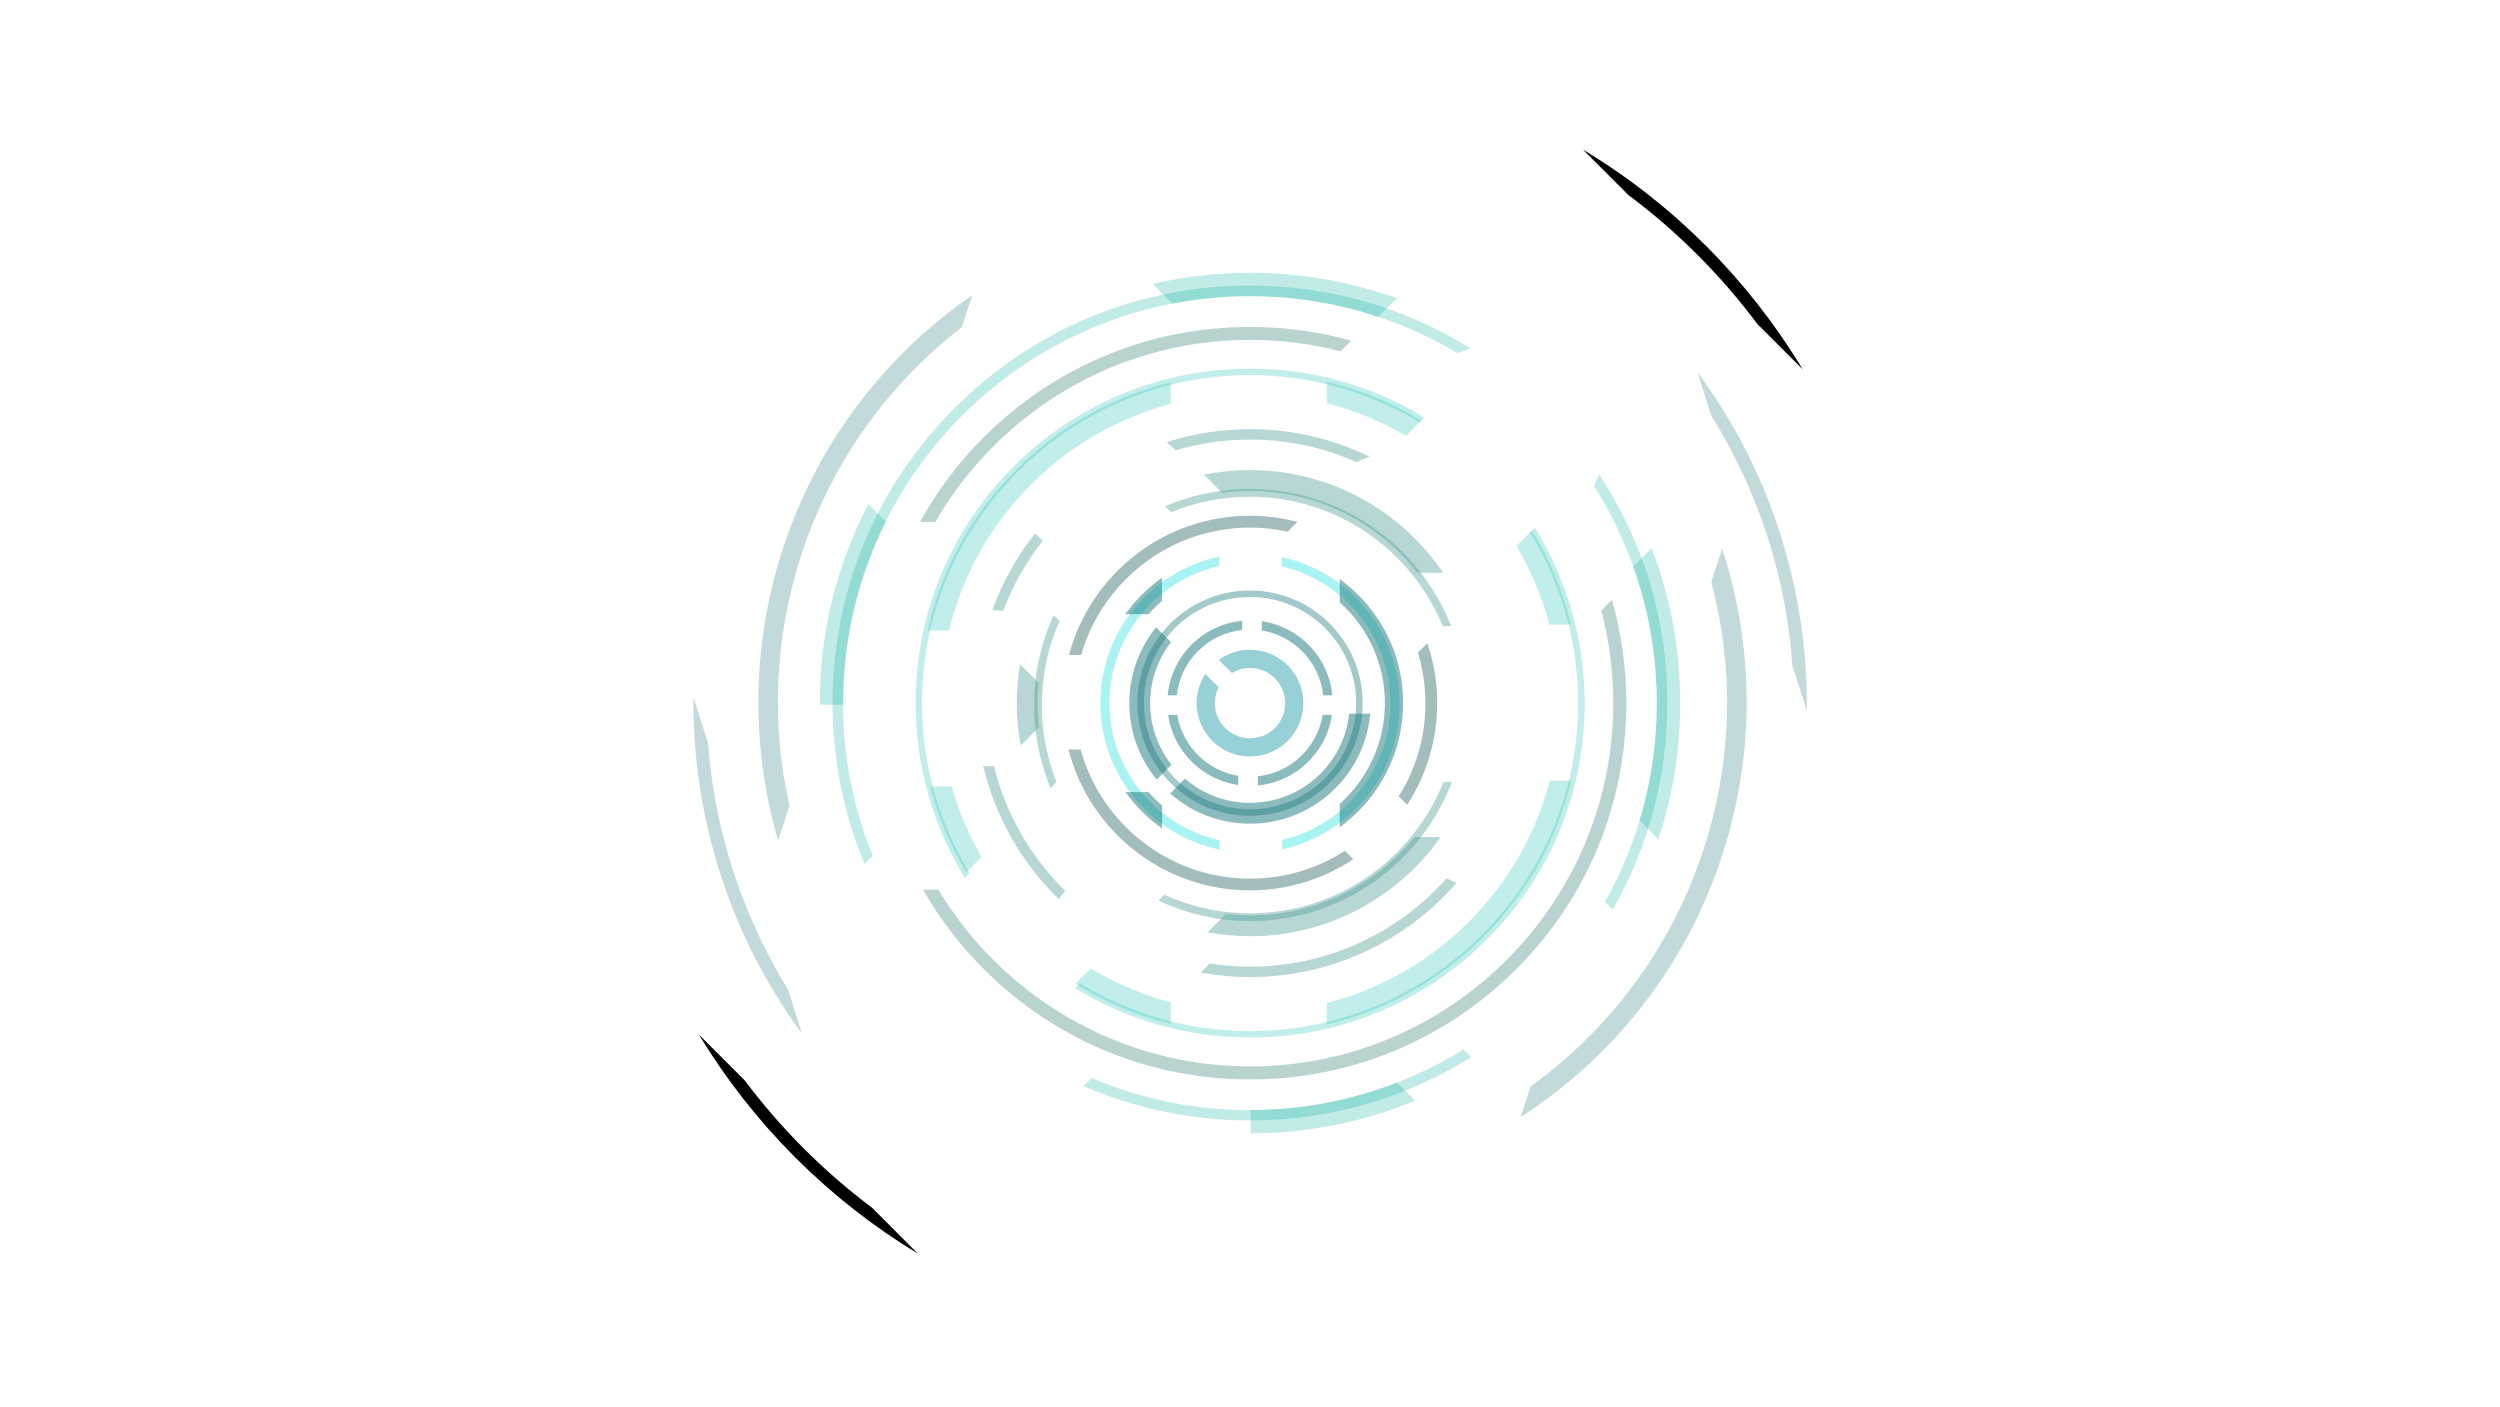
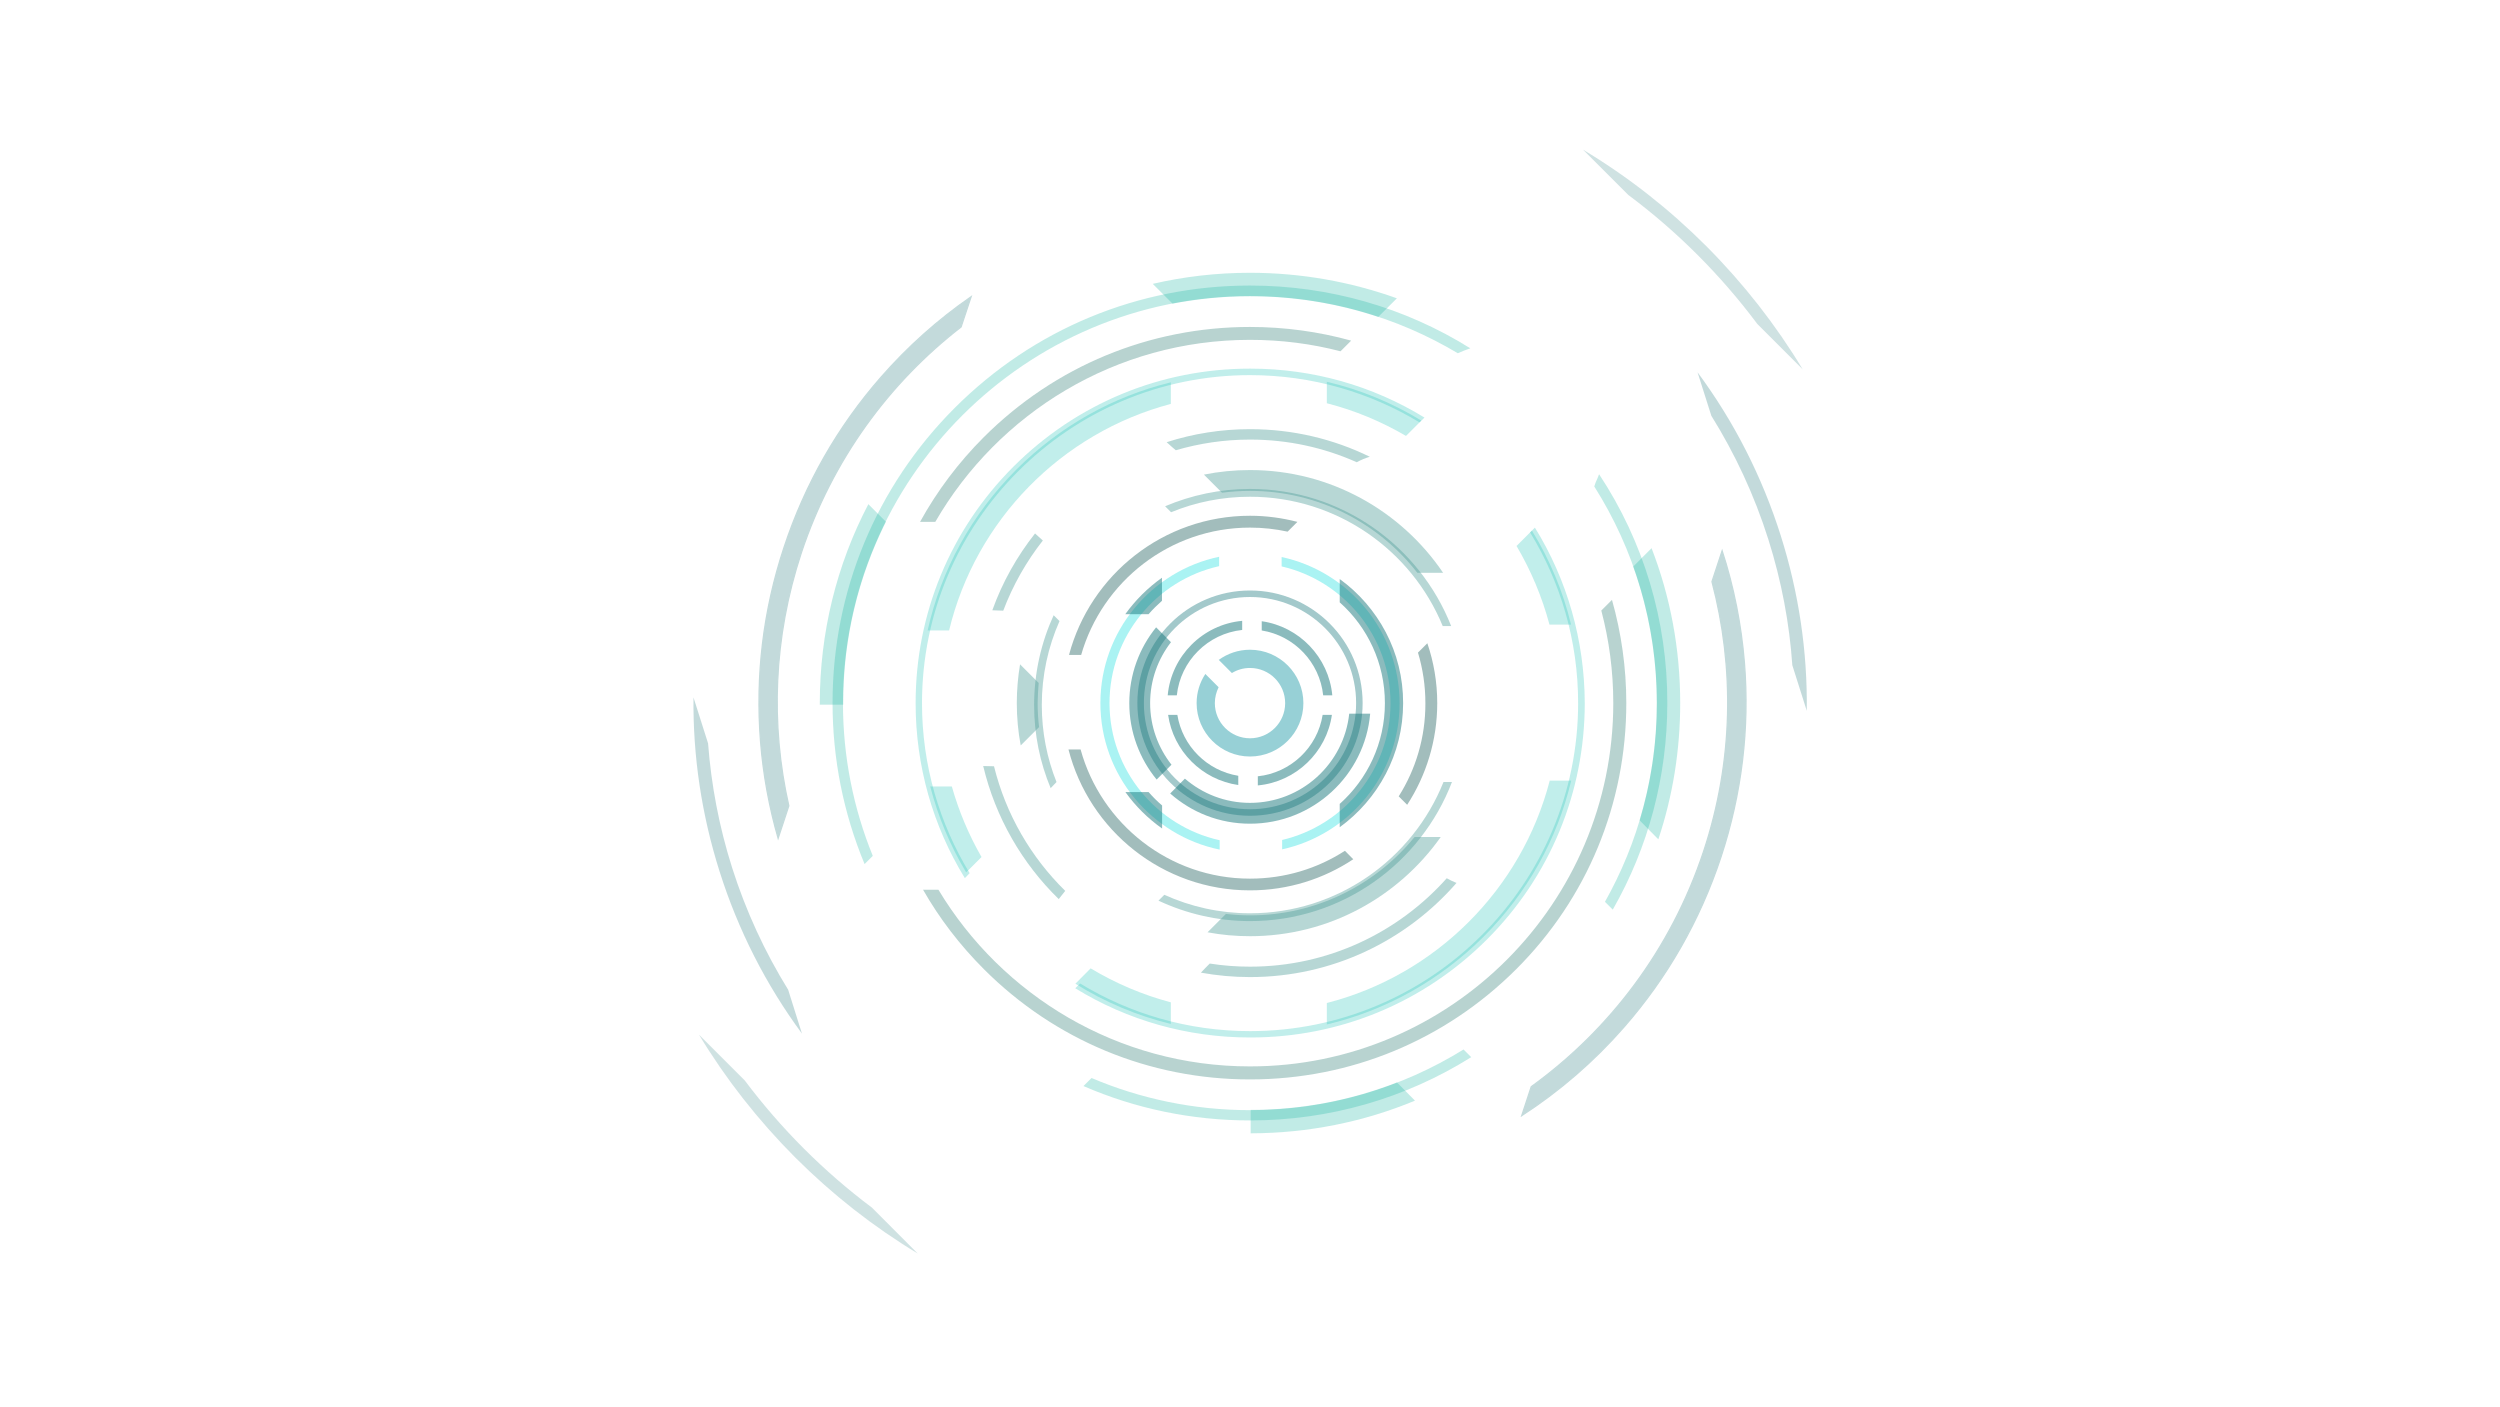
<svg xmlns="http://www.w3.org/2000/svg" version="1.1" id="Layer_1" x="0px" y="0px" viewBox="0 0 1920 1080" style="enable-background:new 0 0 1920 1080;" xml:space="preserve">
  <style type="text/css">
	.st0{fill:#30A1AD;opacity:0.5;}
	.st1{fill:#18777C;opacity:0.5;}
	.st2{fill:none;stroke:#18777C;stroke-width:5;stroke-miterlimit:10;opacity:0.4;}
	.st3{fill:#2BE0E0;opacity:0.4;}
	.st4{fill:#175957;opacity:0.4;}
	.st5{fill:#4B9B97;opacity:0.4;}
	.st6{fill:#30C6BB;opacity:0.3;}
	.st7{fill:#106B62;opacity:0.3;}
	.st8{fill:#09AF9B;opacity:0.25;}
	.st9{fill:#116C70;stroke:#116C70;stroke-miterlimit:10;opacity:0.25;}
	.st10{fill:#116C70;opacity:0.25;}
+ 	.st11{fill:#116C70;opacity:0.20;}
</style>
  <defs>
    <style>
			@-webkit-keyframes dash {
				from {
					transform:rotate(0deg);				}
				to {
					transform:rotate(360deg);	
				}
			}
			@-webkit-keyframes fadein7 {
				from {
					opacity:0;				}
				to {
					opacity:0.7;	
				}
			}
			@-webkit-keyframes fadein6 {
				from {
					opacity:0;				}
				to {
					opacity:0.6;	
				}
			}
			@-webkit-keyframes fadein5 {
				from {
					opacity:0;				}
				to {
					opacity:0.5;	
				}
			}
			@-webkit-keyframes fadein4 {
				from {
					opacity:0;				}
				to {
					opacity:0.4;	
				}
			}
			@-webkit-keyframes fadein3 {
				from {
					opacity:0;				}
				to {
					opacity:0.3;	
				}
			}
			@-webkit-keyframes dash1 {
				from {
					transform:rotate(0deg);				}
				to {
					transform:rotate(-360deg);	
				}
			}

			.st1 {
				-webkit-animation: dash1 15s linear forwards;
				-o-animation: dash1 15s linear forwards;
				animation:dash1 15s linear forward;
				animation-iteration-count: infinite;
				transform-origin:50% 50%;
			}
			.st2 {
				-webkit-animation: dash 15s linear forwards;
				-o-animation: dash 15s linear forwards;
				animation:dash 15s linear forward;
				animation-iteration-count: infinite;
				transform-origin:50% 50%;
			}
			.st3 {
				-webkit-animation: dash1 18s linear forwards;
				-o-animation: dash1 18s linear forwards;
				animation:dash1 18s linear forward;
				animation-iteration-count: infinite;
				transform-origin:50% 50%;
			}
			.st4 {
				-webkit-animation: dash 19s linear forwards;
				-o-animation: dash 19s linear forwards;
				animation:dash 19s linear forward;
				animation-iteration-count: infinite;
				transform-origin:50% 50%;
			}
			.st5 {
				-webkit-animation: dash1 19s linear forwards;
				-o-animation: dash1 19s linear forwards;
				animation:dash1 19s linear forward;
				animation-iteration-count: infinite;
				transform-origin:50% 50%;
			}
			.st6 {
				-webkit-animation: dash 20s linear forwards;
				-o-animation: dash 20s linear forwards;
				animation:dash 20s linear forward;
				animation-iteration-count: infinite;
				transform-origin:50% 50%;
			}
			.st7 {
				-webkit-animation: dash1 20s linear forwards;
				-o-animation: dash1 20s linear forwards;
				animation:dash1 20s linear forward;
				animation-iteration-count: infinite;
				transform-origin:50% 50%;
			}
			.st8 {
				-webkit-animation: dash 21s linear forwards;
				-o-animation: dash 21s linear forwards;
				animation:dash 21s linear forward;
				animation-iteration-count: infinite;
				transform-origin:50% 50%;
			}
			.st9 {
				-webkit-animation: dash1 23s linear forwards;
				-o-animation: dash1 23s linear forwards;
				animation:dash1 23s linear forward;
				animation-iteration-count: infinite;
				transform-origin:50% 50%;
			}	
			.st10 {
				-webkit-animation: dash 24s linear forwards;
				-o-animation: dash 24s linear forwards;
				animation:dash 24s linear forward;
				animation-iteration-count: infinite;
				transform-origin:50% 50%;
			}	
			.st11 {
				-webkit-animation: dash1 25s linear forwards;
				-o-animation: dash1 25s linear forwards;
				animation:dash1 25s linear forward;
				animation-iteration-count: infinite;
				transform-origin:50% 50%;
			}		
		</style>
  </defs>
  <path class="st0" d="M960,499c-9,0-17.2,2.9-24,7.8c3.4,3.4,6.7,6.7,10.1,10.1c4.1-2.5,8.8-3.9,13.9-3.9c14.9,0,27,12.1,27,27  s-12.1,27-27,27s-27-12.1-27-27c0-4.4,1.1-8.5,2.9-12.2l-10.2-10.2c-4.2,6.4-6.7,14.1-6.7,22.4c0,22.6,18.4,41,41,41s41-18.4,41-41  S982.6,499,960,499z" />
  <g>
    <path class="st1" d="M904.2,549h-7.1c4,27.8,26,49.9,53.9,53.9v-7.1C927,591.9,908.1,573,904.2,549z" />
    <path class="st1" d="M954,476.8c-30.3,2.8-54.4,27-57.2,57.2h7c2.8-26.4,23.8-47.4,50.2-50.2V476.8z" />
    <path class="st1" d="M969,477.1v7.1c25,4,44.5,24.4,47.2,49.8h7C1020.5,504.8,997.8,481.2,969,477.1z" />
    <path class="st1" d="M1015.8,549c-4,25-24.4,44.5-49.8,47.2v7c29.2-2.7,52.8-25.4,56.9-54.2H1015.8z" />
  </g>
  <g>
    <path class="st1" d="M899.7,587.3c-10.2-13-16.4-29.4-16.4-47.3c0-17.6,6-33.8,16-46.8l-11.4-11.4C875,497.7,867.3,518,867.3,540   c0,22.2,7.9,42.7,21,58.7C892.1,594.9,895.9,591.1,899.7,587.3z" />
    <path class="st1" d="M1036.2,548.1c-4.1,38.5-36.7,68.5-76.2,68.5c-19.1,0-36.5-7-50-18.6c-3.8,3.8-7.6,7.6-11.3,11.4   c16.4,14.5,37.8,23.2,61.3,23.2c48.4,0,88.2-37.2,92.3-84.5L1036.2,548.1L1036.2,548.1z" />
    <circle class="st2" cx="960" cy="540" r="84" />
  </g>
  <g>
    <path class="st3" d="M936.7,645.3c-48.3-10.7-84.6-53.8-84.6-105.3c0-51.4,36.1-94.4,84.2-105.2v-7.2   c-52,10.9-91.2,57.2-91.2,112.4c0,55.4,39.4,101.7,91.6,112.5V645.3z" />
    <path class="st3" d="M984.3,427.8v7.2c47.8,11,83.6,54,83.6,105.1c0,51-35.6,93.8-83.2,105v7.2c51.5-11.3,90.2-57.3,90.2-112.2   C1074.8,485,1036,438.9,984.3,427.8z" />
    <path class="st1" d="M882.1,471.7c3.2-3.7,6.7-7.1,10.3-10.3v-17.7c-10.9,7.7-20.4,17.2-28.2,28H882.1z" />
    <path class="st1" d="M882.1,608.3h-17.8c7.7,10.8,17.3,20.3,28.2,28v-17.7C888.7,615.4,885.3,611.9,882.1,608.3z" />
    <path class="st1" d="M1028.9,444.7v17.9c21.3,19,34.7,46.6,34.7,77.4c0,30.7-13.4,58.4-34.7,77.4v17.9   c29.5-21.4,48.7-56.1,48.7-95.3C1077.7,500.8,1058.4,466.1,1028.9,444.7z" />
  </g>
  <g>
    <path class="st4" d="M830.3,503.1c16.1-56.4,68.1-97.9,129.7-97.9c9.9,0,19.6,1.1,28.9,3.1c2.5-2.5,5-5,7.5-7.5   c-11.6-3-23.8-4.7-36.4-4.7c-66.5,0-122.7,45.4-139,106.9h9.3V503.1z" />
    <path class="st4" d="M1074.2,611.6c2.2,2.2,4.3,4.3,6.5,6.5c14.6-22.5,23.1-49.4,23.1-78.1c0-16.1-2.7-31.6-7.6-46   c-2.4,2.4-4.8,4.8-7.2,7.2c3.7,12.3,5.7,25.3,5.7,38.8C1094.8,566.3,1087.3,590.9,1074.2,611.6z" />
    <path class="st4" d="M1032.9,653.4c-21,13.6-46,21.4-72.9,21.4c-62,0-114.4-42.1-130.1-99.2h-9.3C836.5,637.8,893,683.8,960,683.8   c29.3,0,56.6-8.8,79.3-23.9C1037.2,657.7,1035,655.6,1032.9,653.4z" />
  </g>
  <g>
    <path class="st5" d="M797.7,524.5l-14.3-14.3c-1.6,9.7-2.5,19.6-2.5,29.7c0,11.1,1,22,3,32.6l14.1-14.1c-0.7-6.1-1.1-12.2-1.1-18.5   C797,534.8,797.3,529.6,797.7,524.5z" />
    <path class="st5" d="M1086.4,642.8c-29.9,36.7-75.5,60.2-126.4,60.2c-6.3,0-12.4-0.4-18.5-1.1L927.4,716c10.6,2,21.5,3,32.6,3   c60.5,0,114-30.2,146.5-76.2H1086.4z" />
    <path class="st5" d="M960,377c52.2,0,98.7,24.6,128.5,62.9h19.8c-32.2-47.6-86.7-78.9-148.3-78.9c-12.1,0-23.9,1.2-35.4,3.5   c4.6,4.6,9.3,9.3,13.9,13.9C945.6,377.5,952.7,377,960,377z" />
    <path class="st5" d="M899.4,393.4c18.7-7.7,39.1-11.9,60.6-11.9c66.7,0,124.1,41.1,148,99.3h6.5c-24.3-61.6-84.4-105.3-154.5-105.3   c-23.1,0-45.1,4.8-65.2,13.3L899.4,393.4z" />
    <path class="st5" d="M811.4,600.6c-7.3-18.3-11.3-38.3-11.3-59.2c0-22.9,4.9-44.7,13.6-64.4l-4.5-4.5c-9.6,21-15,44.4-15,69   c0,22.6,4.5,44.1,12.7,63.8L811.4,600.6z" />
    <path class="st5" d="M1108.6,600.6c-23.6,59-81.3,100.8-148.6,100.8c-23.5,0-45.7-5.1-65.8-14.2l-4.5,4.5   c21.4,10,45.2,15.7,70.3,15.7c70.7,0,131.2-44.4,155.1-106.8H1108.6z" />
  </g>
  <g>
    <path class="st5" d="M813.1,690.5c1.7-2.1,3.4-4.2,5-6.3c-26.3-25.8-45.6-58.8-54.7-95.7c-2.8-0.1-5.5-0.1-8.3-0.2   C764.5,627.8,785,663.1,813.1,690.5z" />
    <path class="st5" d="M1111.1,674.5c-37.1,41.6-91.1,67.9-151.1,67.9c-10.5,0-20.8-0.8-30.9-2.4c-2.3,2.3-4.6,4.6-6.8,7   c12.2,2.2,24.8,3.4,37.7,3.4c63.2,0,120-28,158.6-72.3C1116.1,677.1,1113.6,675.9,1111.1,674.5z" />
    <path class="st5" d="M794.9,409.7c-13.9,17.6-25.1,37.5-32.8,59c2.8,0.1,5.6,0.2,8.4,0.3c7.4-19.6,17.7-37.7,30.4-53.9   C798.9,413.3,796.9,411.5,794.9,409.7z" />
    <path class="st5" d="M960,329.6c-22.3,0-43.8,3.5-64,10c2.3,2.1,4.6,4.2,7,6.2c18.1-5.3,37.2-8.2,57-8.2c29.2,0,56.9,6.2,82,17.4   c3.2-1.8,6.6-3.2,10-4.2C1024.2,337.2,993,329.6,960,329.6z" />
  </g>
  <g>
    <path class="st6" d="M731,604h-16.6c6,23.2,15.3,45.4,27.6,66c3.9-3.9,7.9-7.9,11.8-11.8C744.1,641.3,736.4,623.1,731,604z" />
    <path class="st6" d="M825.9,755.5c22.7,14.2,47.4,24.6,73.3,30.9v-16.6c-21.9-5.8-42.6-14.7-61.6-26.1   C833.7,747.6,829.8,751.6,825.9,755.5z" />
    <path class="st6" d="M1190.2,599.5c-21.6,83.5-87.6,149.4-171.2,170.8v16.5c45.2-10.7,86.7-33.8,120.4-67.4   c33.6-33.6,56.6-74.9,67.3-119.9L1190.2,599.5L1190.2,599.5z" />
    <path class="st6" d="M899.2,293.6c-44.5,10.9-85.4,33.8-118.6,67c-34.5,34.5-57.8,77.1-68.2,123.6h16.5   c20.4-84.7,86.3-151.8,170.3-174V293.6z" />
    <g>
      <path class="st6" d="M1091.6,323c-22.5-13.7-47-23.8-72.6-29.8v16.5c21.6,5.5,42,14.1,60.8,25.1    C1083.8,330.8,1087.7,326.9,1091.6,323z" />
      <path class="st6" d="M1164.7,419.3c11,18.7,19.6,39,25.3,60.4h16.6c-6.2-25.5-16.3-49.8-30.1-72.2    C1172.6,411.4,1168.6,415.3,1164.7,419.3z" />
      <path class="st6" d="M744.7,670.6c-23.2-38.1-36.6-82.8-36.6-130.6c0-138.9,113-251.9,251.9-251.9c47.6,0,92.2,13.3,130.2,36.3    c1.3-1.2,2.5-2.5,3.8-3.7c-39.9-24.5-85.9-37.6-133.9-37.6c-68.6,0-133.1,26.7-181.7,75.2c-48.5,48.5-75.2,113-75.2,181.7    c0,48.2,13.2,94.3,37.8,134.4L744.7,670.6z" />
      <path class="st6" d="M1178.8,405.2c-1.2,1.2-2.5,2.5-3.7,3.7c23.4,38.2,36.9,83.1,36.9,131.1c0,138.9-113,251.9-251.9,251.9    c-47.8,0-92.5-13.4-130.6-36.6c-1.2,1.2-2.5,2.5-3.7,3.7c40,24.6,86.2,37.8,134.4,37.8c68.6,0,133.1-26.7,181.7-75.2    c48.5-48.5,75.2-113,75.2-181.7C1216.9,491.6,1203.6,445.3,1178.8,405.2z" />
    </g>
  </g>
  <g>
    <path class="st7" d="M718.3,400.8C766.6,317.3,856.8,261,960,261c24,0,47.3,3,69.5,8.8l8.2-8.2c-25-6.9-51.1-10.5-77.7-10.5   c-77.2,0-149.8,30.1-204.4,84.6c-19.6,19.6-36,41.5-49,65.1H718.3z" />
    <path class="st7" d="M1238,460.7l-8.2,8.2c6,22.7,9.2,46.5,9.2,71.1c0,153.8-125.2,279-279,279c-101.5,0-190.5-54.5-239.3-135.7   h-11.8c12.6,22.1,28.3,42.6,46.8,61.1C810.2,798.9,882.8,829,960,829s149.8-30.1,204.4-84.6S1249,617.2,1249,540   C1249,512.8,1245.2,486.2,1238,460.7z" />
  </g>
  <g>
    <path class="st8" d="M1259.2,630c4.8,4.9,9.6,9.7,14.4,14.6c11.1-33.3,16.8-68.5,16.8-104.6c0-41.4-7.5-81.6-22-119l-14.1,14.1   c11.7,32.8,18.1,68.1,18.1,104.9C1272.5,571.3,1267.8,601.5,1259.2,630z" />
    <path class="st8" d="M1072.9,831.3c-34.9,13.6-72.8,21.1-112.4,21.1v18c44-0.1,86.7-8.7,126.2-25.1   C1082.2,840.7,1077.6,836,1072.9,831.3z" />
    <path class="st8" d="M680.4,400.7l-13.5-13.5c-24.4,46.6-37.3,98.7-37.3,152.9c0,0.4,0,0.7,0,1.1h18c0-0.4,0-0.7,0-1.1   C647.5,490,659.4,442.6,680.4,400.7z" />
    <path class="st8" d="M960,209.5c-25.5,0-50.5,2.9-74.7,8.5c5.1,5.1,10.2,10.2,15.2,15.2c19.3-3.7,39.1-5.7,59.5-5.7   c34.4,0,67.5,5.6,98.5,15.9l14.3-14.3C1037.1,216.3,999,209.5,960,209.5z" />
    <path class="st8" d="M960,227.4c58.3,0,112.9,16,159.6,43.9c3.1-1.4,6.3-2.7,9.6-3.8c-50.3-31.4-108.5-48.2-169.2-48.2   c-85.6,0-166.1,33.3-226.7,93.9c-60.5,60.5-93.9,141.1-93.9,226.7c0,43.2,8.5,85,24.6,123.7l6.3-6.3   c-14.8-36.3-22.9-75.9-22.9-117.4C647.4,367.6,787.6,227.4,960,227.4z" />
    <path class="st8" d="M1228.1,364.2c-0.8,2.1-1.6,4.2-2.6,6.2c-0.3,1.1-0.7,2.2-1.1,3.2c30.5,48.2,48.1,105.3,48.1,166.4   c0,55.4-14.5,107.5-39.9,152.6l6,6c27.3-47.8,41.9-102.1,41.9-158.7C1280.6,476.6,1262.3,415.9,1228.1,364.2z" />
    <path class="st8" d="M1124,806c-47.7,29.5-103.9,46.6-164,46.6c-43.1,0-84.3-8.8-121.7-24.7c-2.1,2.1-4.2,4.2-6.2,6.2   c39.8,17.3,83.2,26.4,127.9,26.4c61,0,119.5-17,169.9-48.6L1124,806z" />
  </g>
  <circle class="st9" cx="-222.9" cy="47.1" r="0" />
  <g>
    <path class="st9" d="M738.1,251.1l7.7-23.2c-25.4,17.6-48.5,38.2-69,61.6c-33.4,38.1-58.5,82.1-74.6,130.7s-22.1,98.8-18.1,149.4   c2,25.3,6.6,50,13.5,74.2l8.2-24.9c-14.1-62.4-11.9-129.2,9.6-194.3C639.1,353.2,682.7,294,738.1,251.1z" />
    <path class="st9" d="M1339.7,508.8c-2.4-29.3-8.1-58-17.1-85.8l-7.8,23.7c17.4,66,16.6,137.6-6.4,207.1   c-25,75.5-72.4,137.4-132.4,180.8l-7.3,22.2c29.1-18.9,55.4-41.6,78.4-67.9c33.4-38.1,58.5-82.1,74.6-130.7   C1337.7,609.6,1343.8,559.3,1339.7,508.8z" />
  </g>
  <g>
    <path class="st10" d="M1376.5,510.9l11.1,35c0.6-45.5-6.1-90.6-20-134.6c-14.4-45.5-35.9-87.6-63.9-125.4l10.6,33.4   c18.1,29.1,33,60.8,43.8,95C1368.2,446.3,1374.3,478.7,1376.5,510.9z" />
    <path class="st10" d="M605.3,760.1c-17.8-28.8-32.4-60.2-43.1-93.9c-10-31.6-16-63.6-18.4-95.3l-11.2-35.3   c-0.5,45.1,6.2,89.9,20,133.6c14.3,45.2,35.6,87,63.3,124.6L605.3,760.1z" />
  </g>
  <path class="st11" d="M1250.5,149.7c37.7,28.1,71.1,61.6,99.2,99.2l34.8,34.8c-20.7-34.3-45.5-66-74.1-94.7  c-28.7-28.7-60.4-53.5-94.7-74.1C1227.3,126.5,1238.9,138.1,1250.5,149.7z" />
  <path class="st11" d="M669.7,927.5c-37.1-27.8-70-60.8-97.8-97.8c-11.7-11.7-23.4-23.4-35.1-35.1c20.6,34.1,45.3,65.6,73.8,94.2  c28.6,28.6,60.1,53.3,94.2,73.9L669.7,927.5z" />
</svg>
